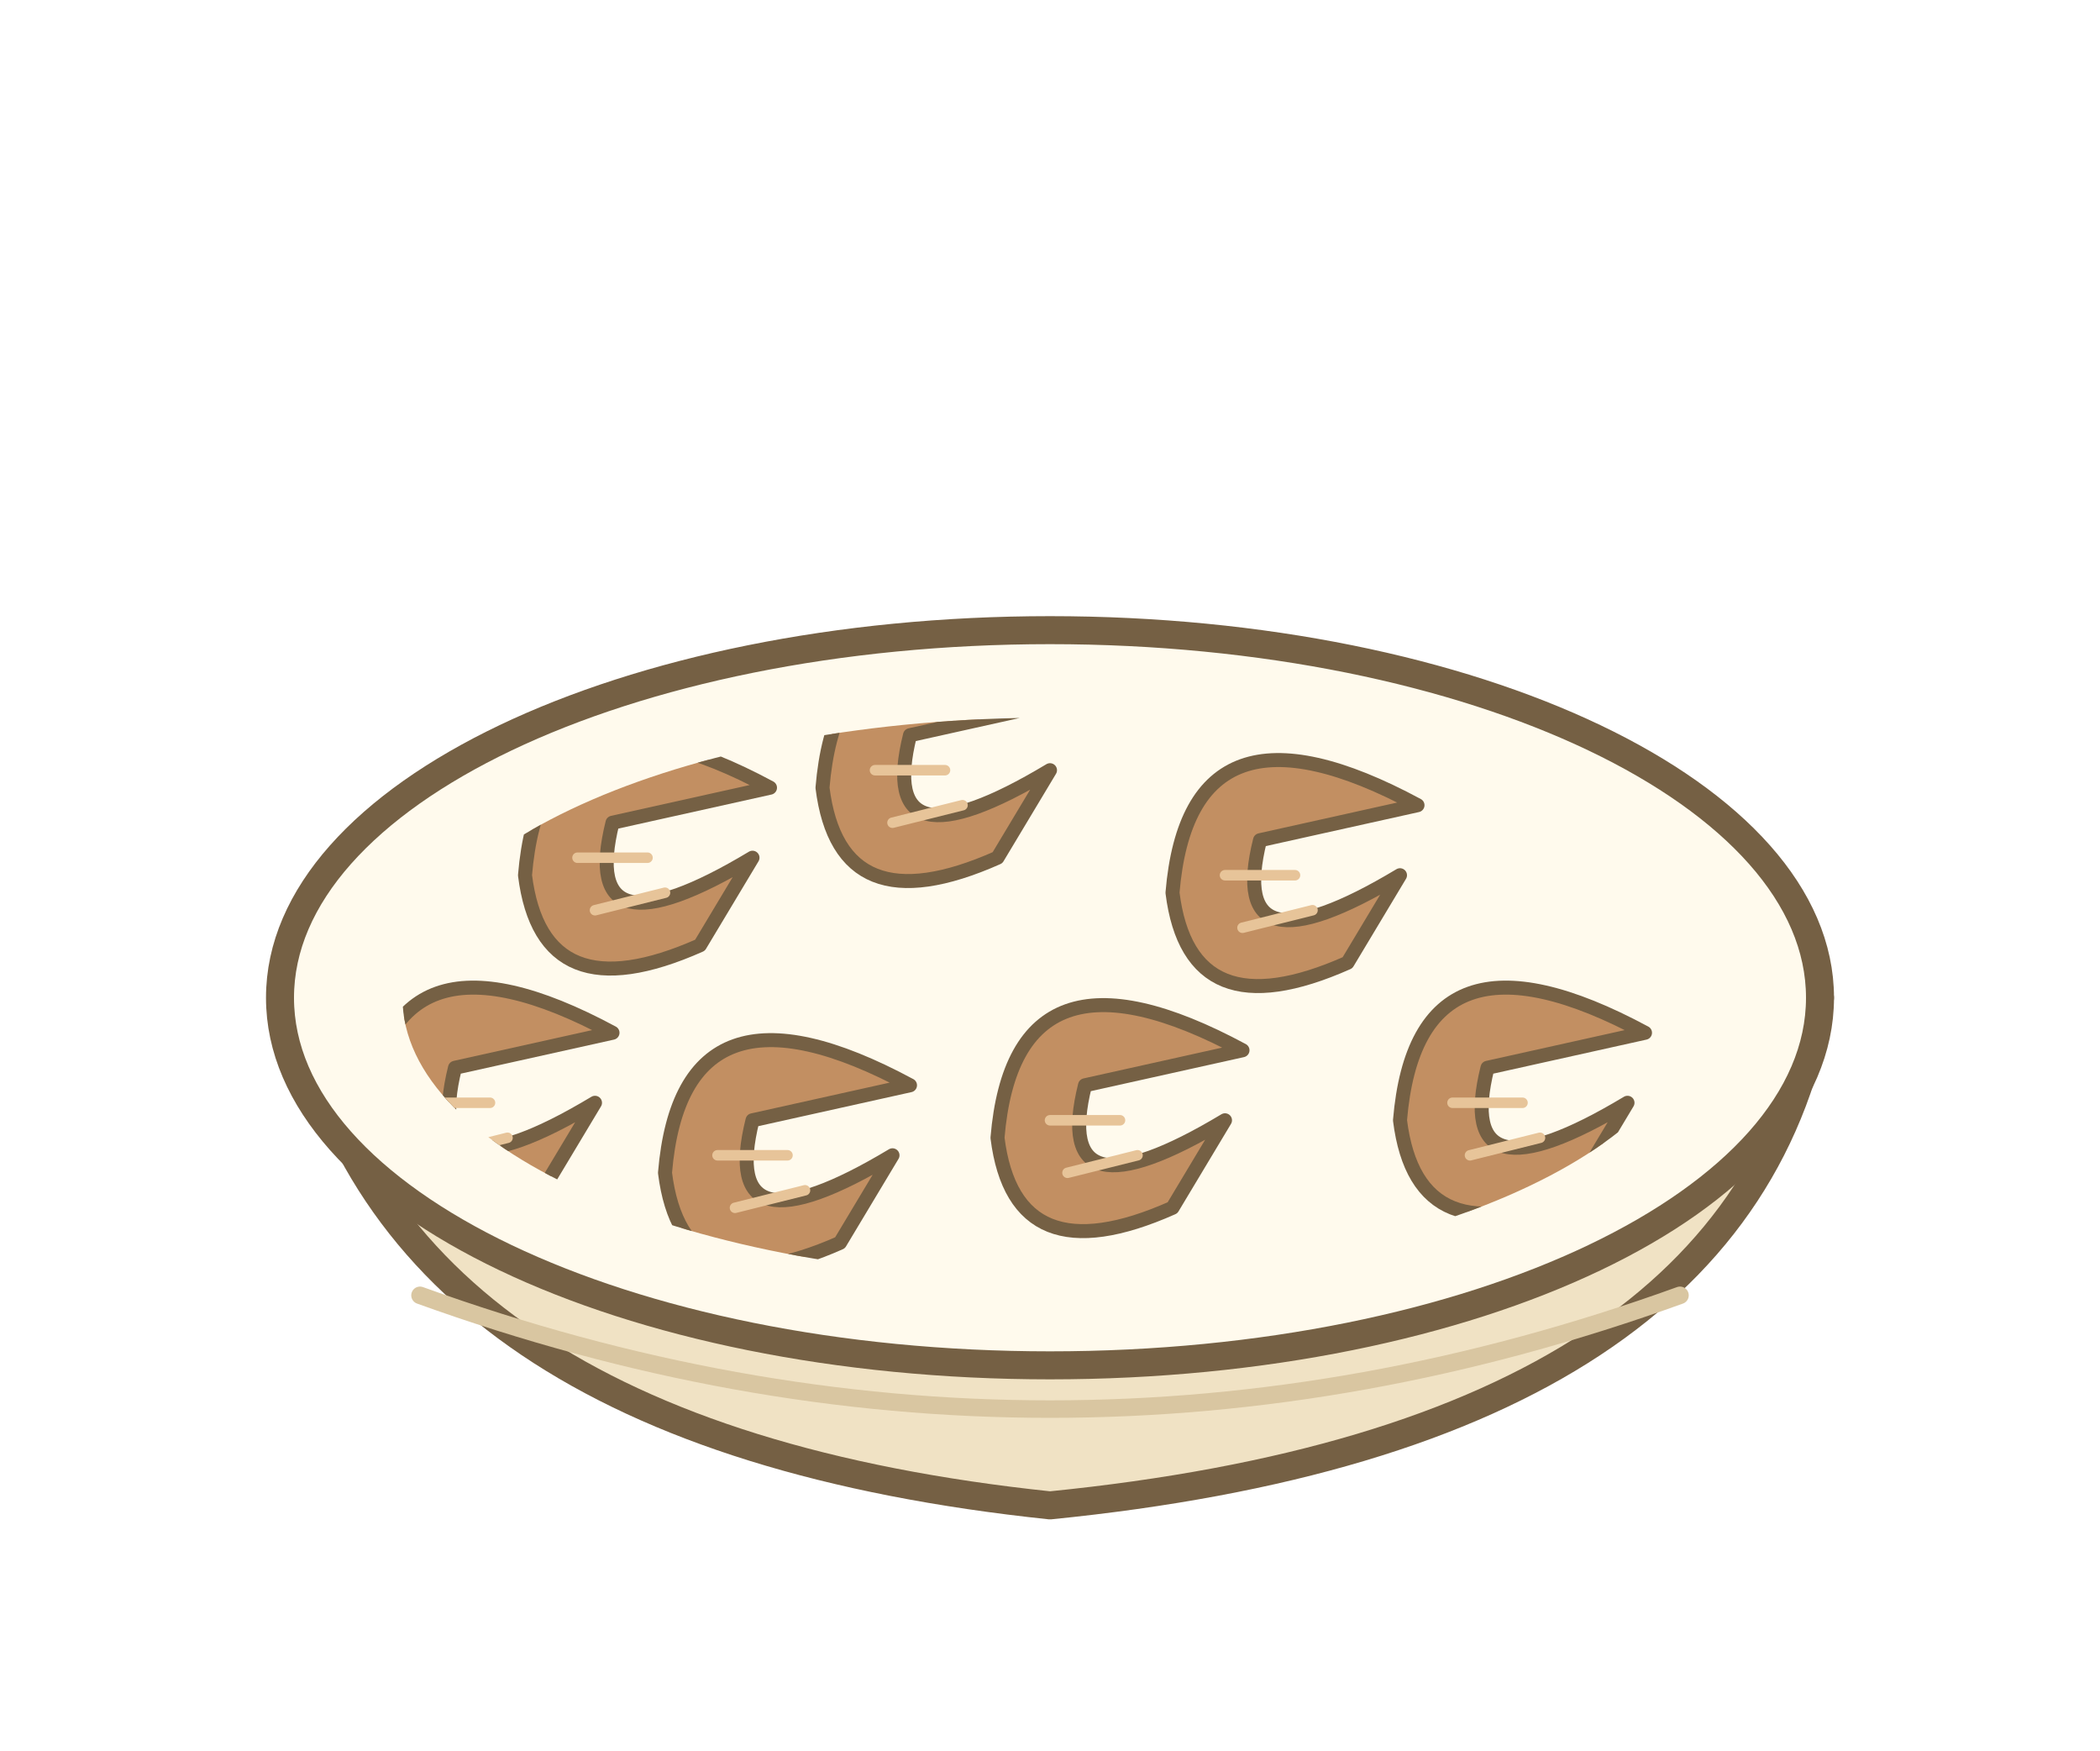
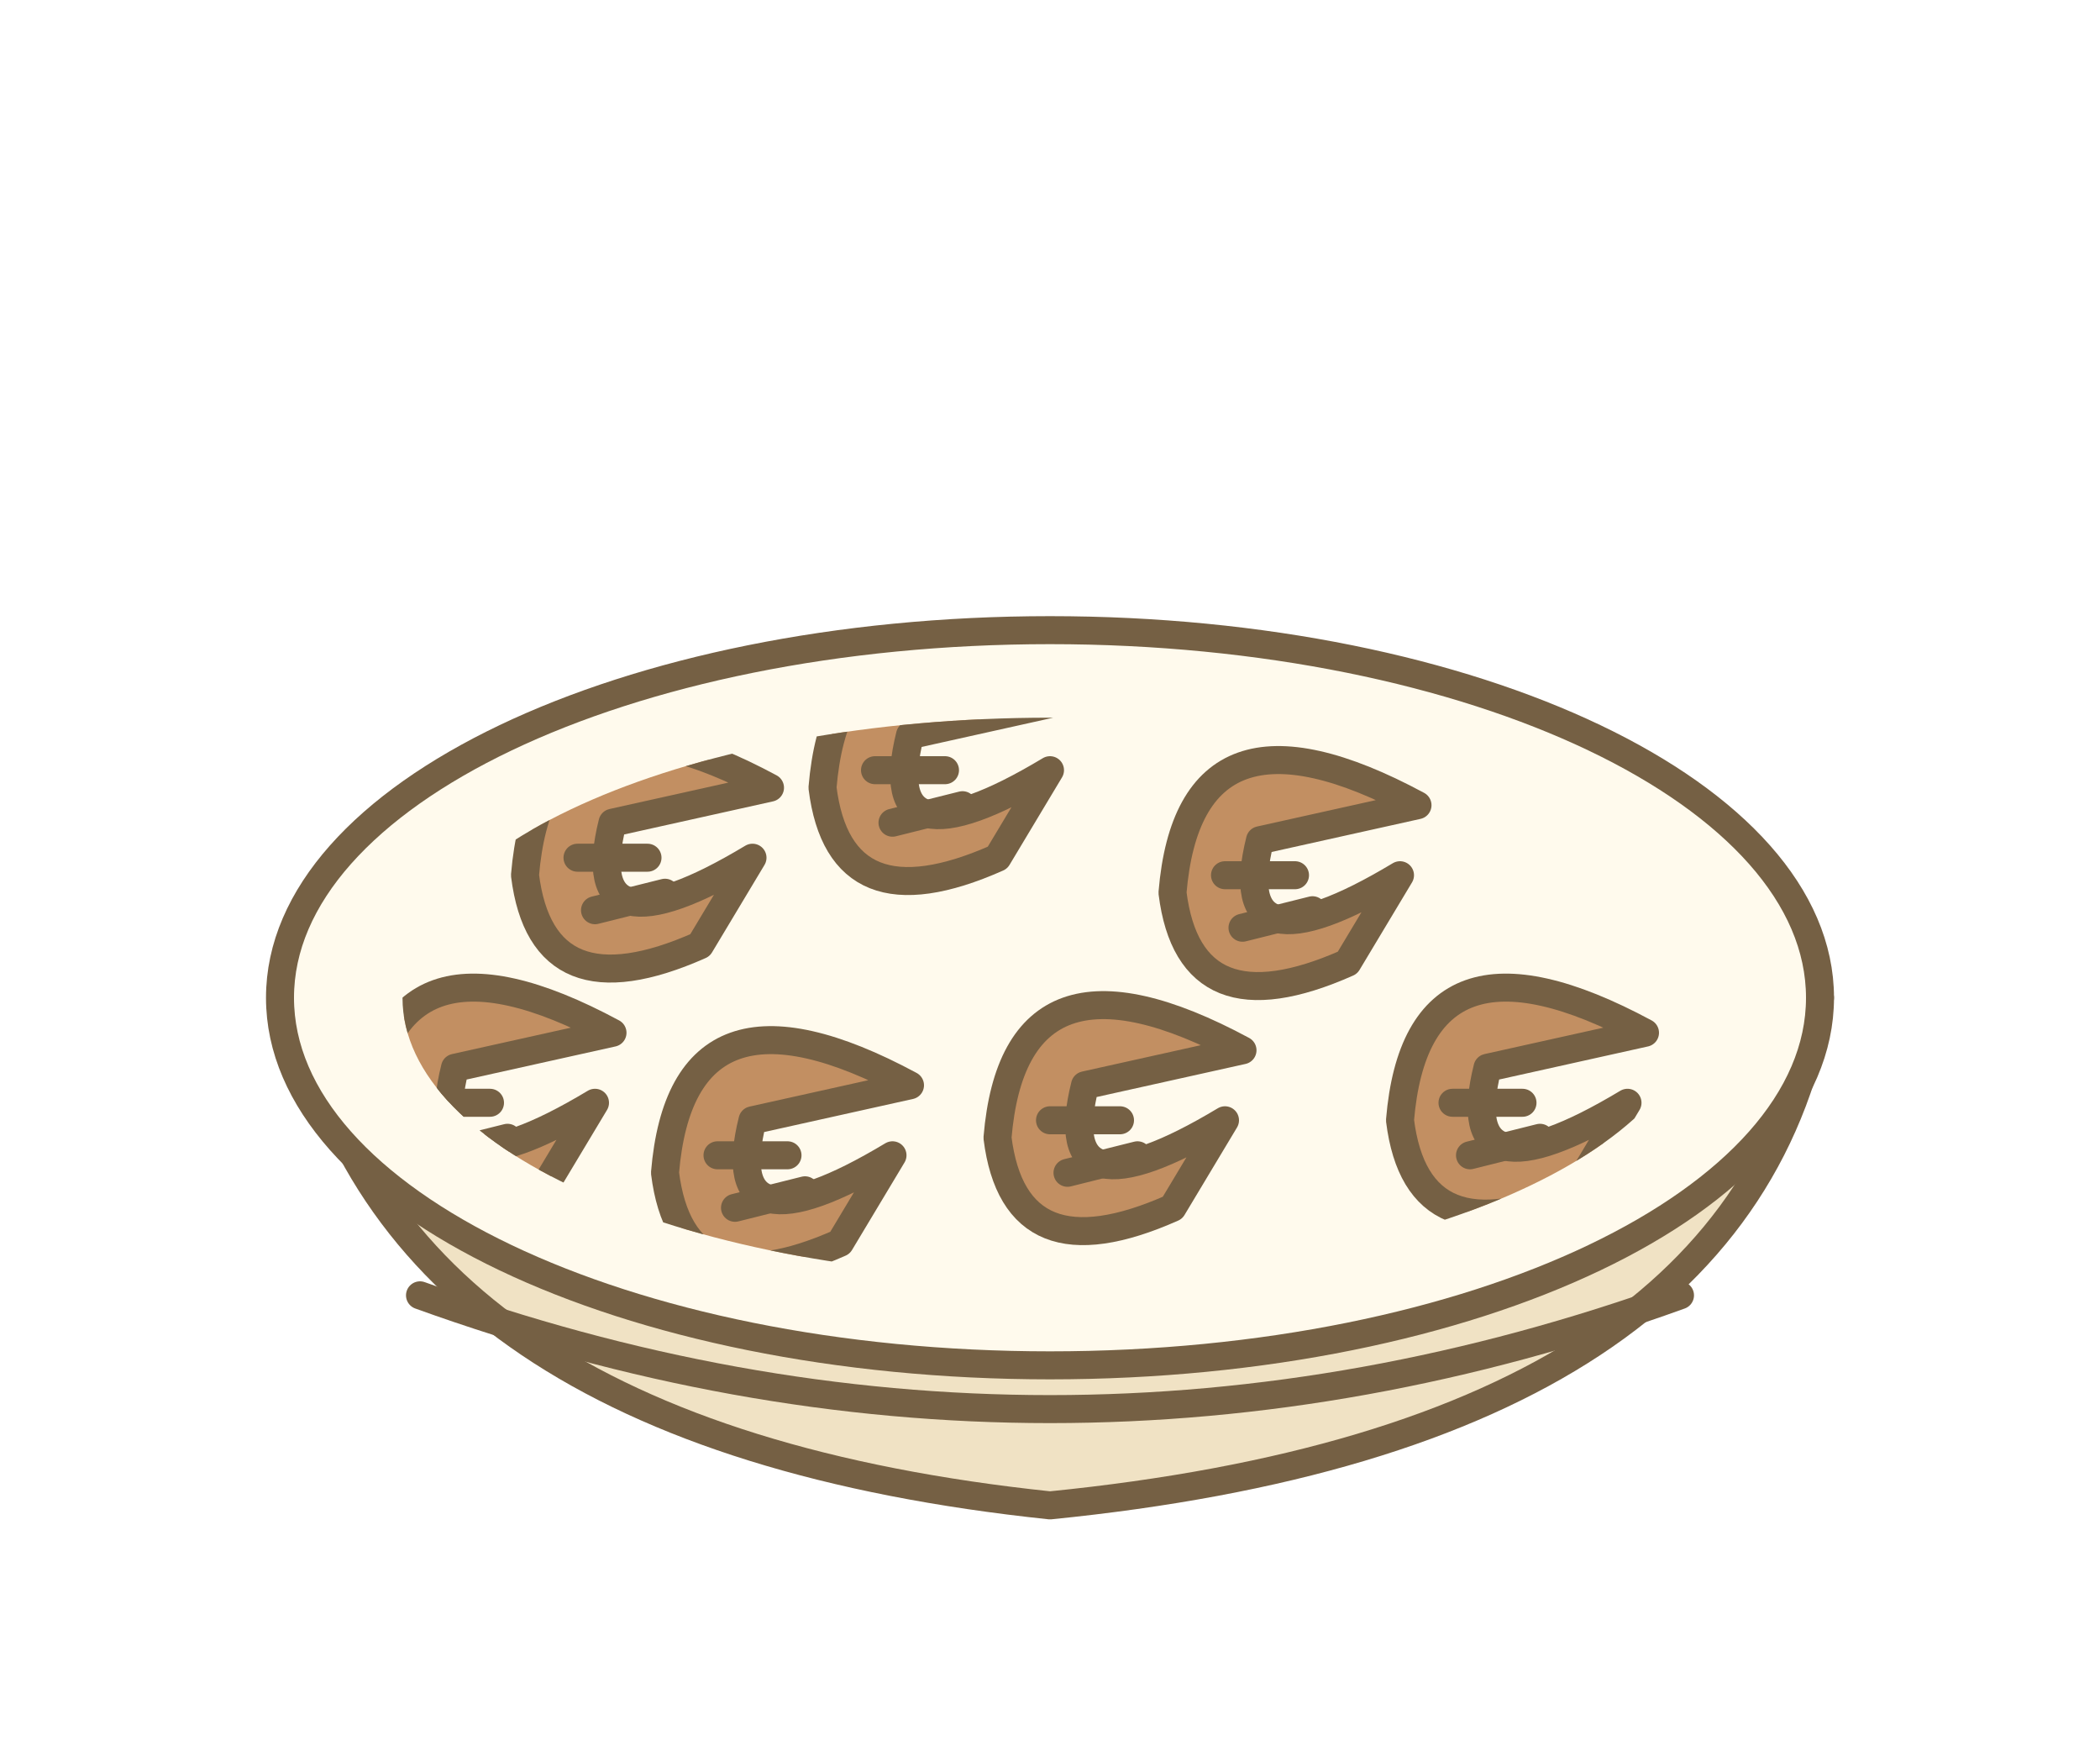
<svg xmlns="http://www.w3.org/2000/svg" width="120" height="100" viewBox="0 0 120 100">
  <g stroke-linecap="round" stroke-linejoin="round">
-     <path d="M17 57 Q22 82 60 86 Q100 82 104 57Z" fill="#F0E2C4" stroke="#756044" stroke-width="1.6" />
-     <ellipse cx="60" cy="57" rx="44" ry="21" fill="#FFFAED" stroke="#756044" stroke-width="1.6" />
+     <path d="M17 57 Q22 82 60 86 Q100 82 104 57Z" fill="#F0E2C4" stroke="#756044" stroke-width="1.6" stroke-linecap="round" stroke-linejoin="round" />
+     <ellipse cx="60" cy="57" rx="44" ry="21" fill="#FFFAED" stroke="#756044" stroke-width="1.6" stroke-linecap="round" stroke-linejoin="round" />
    <defs>
      <clipPath id="food-I196">
        <ellipse cx="60" cy="57" rx="37" ry="16" />
      </clipPath>
    </defs>
    <g clip-path="url(#food-I196)">
-       <path d="M44 45 Q31 38 30 50 Q31 58 40 54 l3 -5 Q33 55 35 47Z" fill="#C28F62" stroke="#756044" stroke-width="0.8" />
-       <path d="M33 49 l4 0 M34 52 l4 -1" fill="none" stroke="#E7C499" stroke-width="0.6" />
-       <path d="M61 40 Q48 33 47 45 Q48 53 57 49 l3 -5 Q50 50 52 42Z" fill="#C28F62" stroke="#756044" stroke-width="0.8" />
-       <path d="M50 44 l4 0 M51 47 l4 -1" fill="none" stroke="#E7C499" stroke-width="0.6" />
-       <path d="M81 46 Q68 39 67 51 Q68 59 77 55 l3 -5 Q70 56 72 48Z" fill="#C28F62" stroke="#756044" stroke-width="0.8" />
-       <path d="M70 50 l4 0 M71 53 l4 -1" fill="none" stroke="#E7C499" stroke-width="0.6" />
-       <path d="M94 59 Q81 52 80 64 Q81 72 90 68 l3 -5 Q83 69 85 61Z" fill="#C28F62" stroke="#756044" stroke-width="0.8" />
-       <path d="M83 63 l4 0 M84 66 l4 -1" fill="none" stroke="#E7C499" stroke-width="0.6" />
-       <path d="M71 60 Q58 53 57 65 Q58 73 67 69 l3 -5 Q60 70 62 62Z" fill="#C28F62" stroke="#756044" stroke-width="0.8" />
-       <path d="M60 64 l4 0 M61 67 l4 -1" fill="none" stroke="#E7C499" stroke-width="0.6" />
-       <path d="M52 62 Q39 55 38 67 Q39 75 48 71 l3 -5 Q41 72 43 64Z" fill="#C28F62" stroke="#756044" stroke-width="0.8" />
-       <path d="M41 66 l4 0 M42 69 l4 -1" fill="none" stroke="#E7C499" stroke-width="0.6" />
-       <path d="M35 59 Q22 52 21 64 Q22 72 31 68 l3 -5 Q24 69 26 61Z" fill="#C28F62" stroke="#756044" stroke-width="0.8" />
-       <path d="M24 63 l4 0 M25 66 l4 -1" fill="none" stroke="#E7C499" stroke-width="0.6" />
+       <path d="M44 45 Q31 38 30 50 Q31 58 40 54 l3 -5 Q33 55 35 47Z" fill="#C28F62" stroke="#756044" stroke-width="1.6" stroke-linecap="round" stroke-linejoin="round" />
+       <path d="M33 49 l4 0 M34 52 l4 -1" fill="none" stroke="#756044" stroke-width="1.6" stroke-linecap="round" stroke-linejoin="round" />
+       <path d="M61 40 Q48 33 47 45 Q48 53 57 49 l3 -5 Q50 50 52 42Z" fill="#C28F62" stroke="#756044" stroke-width="1.6" stroke-linecap="round" stroke-linejoin="round" />
+       <path d="M50 44 l4 0 M51 47 l4 -1" fill="none" stroke="#756044" stroke-width="1.6" stroke-linecap="round" stroke-linejoin="round" />
+       <path d="M81 46 Q68 39 67 51 Q68 59 77 55 l3 -5 Q70 56 72 48Z" fill="#C28F62" stroke="#756044" stroke-width="1.6" stroke-linecap="round" stroke-linejoin="round" />
+       <path d="M70 50 l4 0 M71 53 l4 -1" fill="none" stroke="#756044" stroke-width="1.6" stroke-linecap="round" stroke-linejoin="round" />
+       <path d="M94 59 Q81 52 80 64 Q81 72 90 68 l3 -5 Q83 69 85 61Z" fill="#C28F62" stroke="#756044" stroke-width="1.6" stroke-linecap="round" stroke-linejoin="round" />
+       <path d="M83 63 l4 0 M84 66 l4 -1" fill="none" stroke="#756044" stroke-width="1.6" stroke-linecap="round" stroke-linejoin="round" />
+       <path d="M71 60 Q58 53 57 65 Q58 73 67 69 l3 -5 Q60 70 62 62Z" fill="#C28F62" stroke="#756044" stroke-width="1.6" stroke-linecap="round" stroke-linejoin="round" />
+       <path d="M60 64 l4 0 M61 67 l4 -1" fill="none" stroke="#756044" stroke-width="1.6" stroke-linecap="round" stroke-linejoin="round" />
+       <path d="M52 62 Q39 55 38 67 Q39 75 48 71 l3 -5 Q41 72 43 64Z" fill="#C28F62" stroke="#756044" stroke-width="1.6" stroke-linecap="round" stroke-linejoin="round" />
+       <path d="M41 66 l4 0 M42 69 l4 -1" fill="none" stroke="#756044" stroke-width="1.6" stroke-linecap="round" stroke-linejoin="round" />
+       <path d="M35 59 Q22 52 21 64 Q22 72 31 68 l3 -5 Q24 69 26 61Z" fill="#C28F62" stroke="#756044" stroke-width="1.6" stroke-linecap="round" stroke-linejoin="round" />
+       <path d="M24 63 l4 0 M25 66 l4 -1" fill="none" stroke="#756044" stroke-width="1.6" stroke-linecap="round" stroke-linejoin="round" />
    </g>
-     <path d="M24 74 Q60 87 96 74" fill="none" stroke="#D9C6A1" stroke-width="1" />
+     <path d="M24 74 Q60 87 96 74" fill="none" stroke="#756044" stroke-width="1.6" stroke-linecap="round" stroke-linejoin="round" />
  </g>
</svg>
